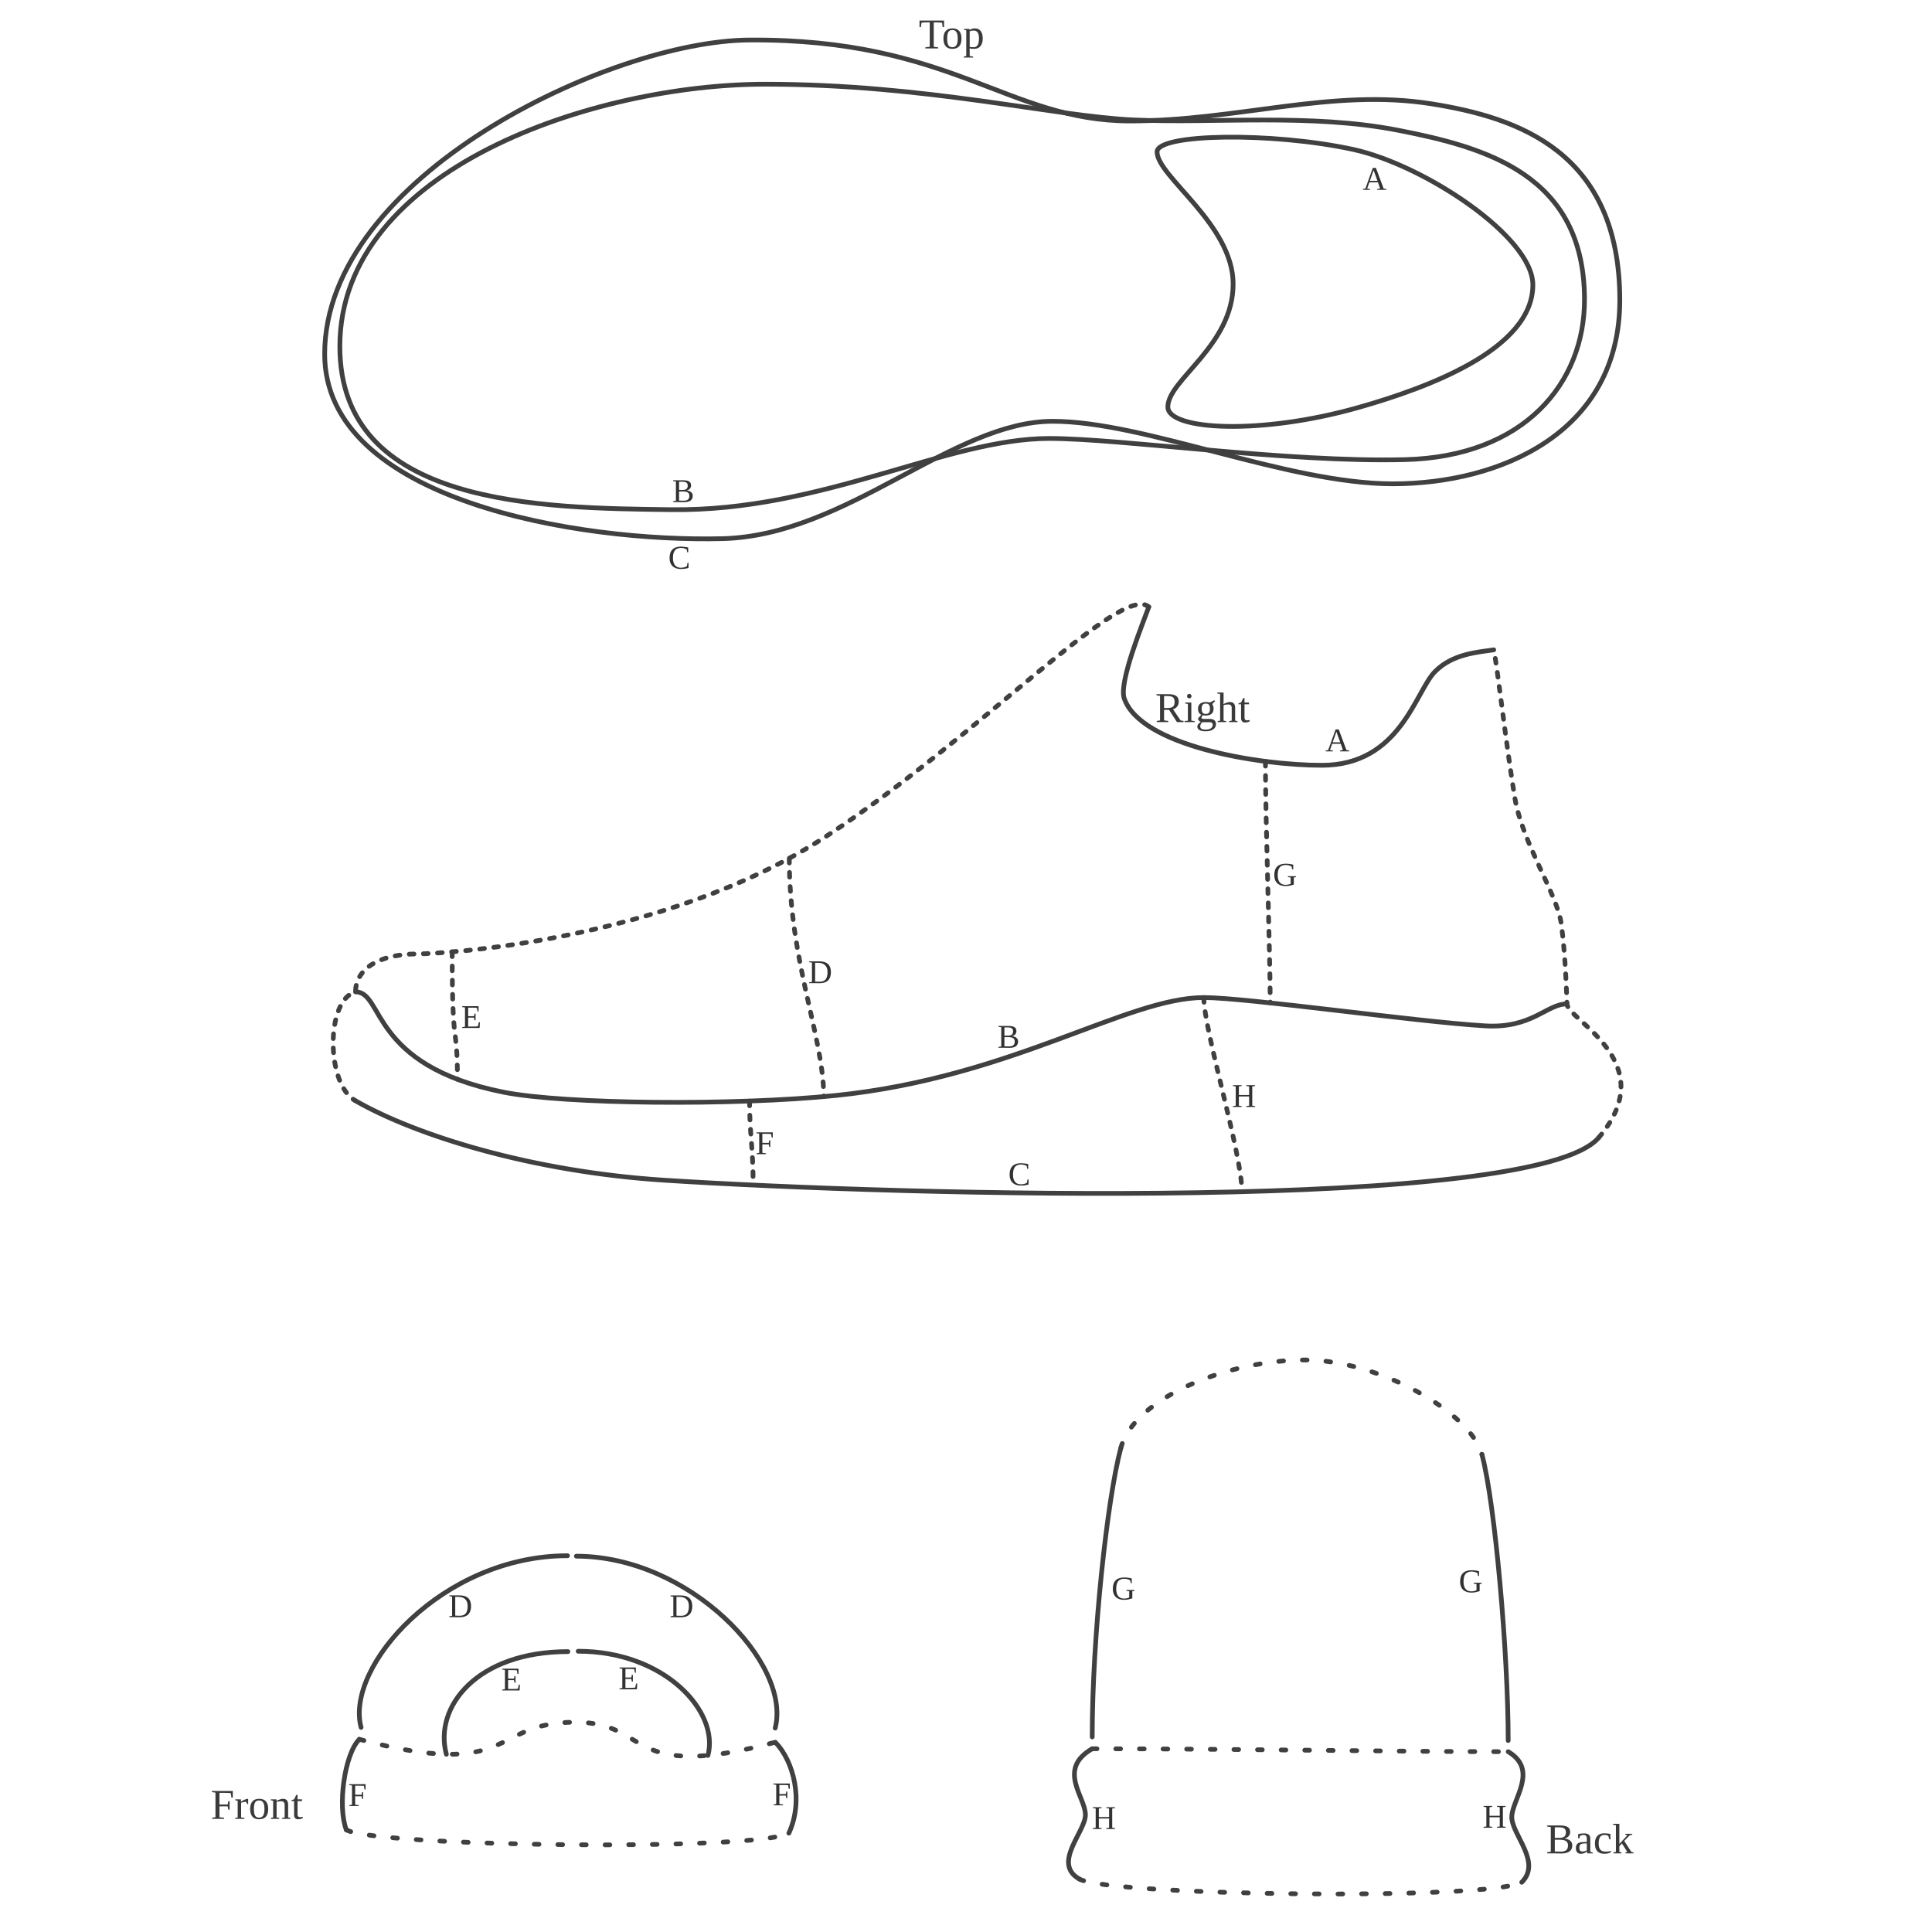
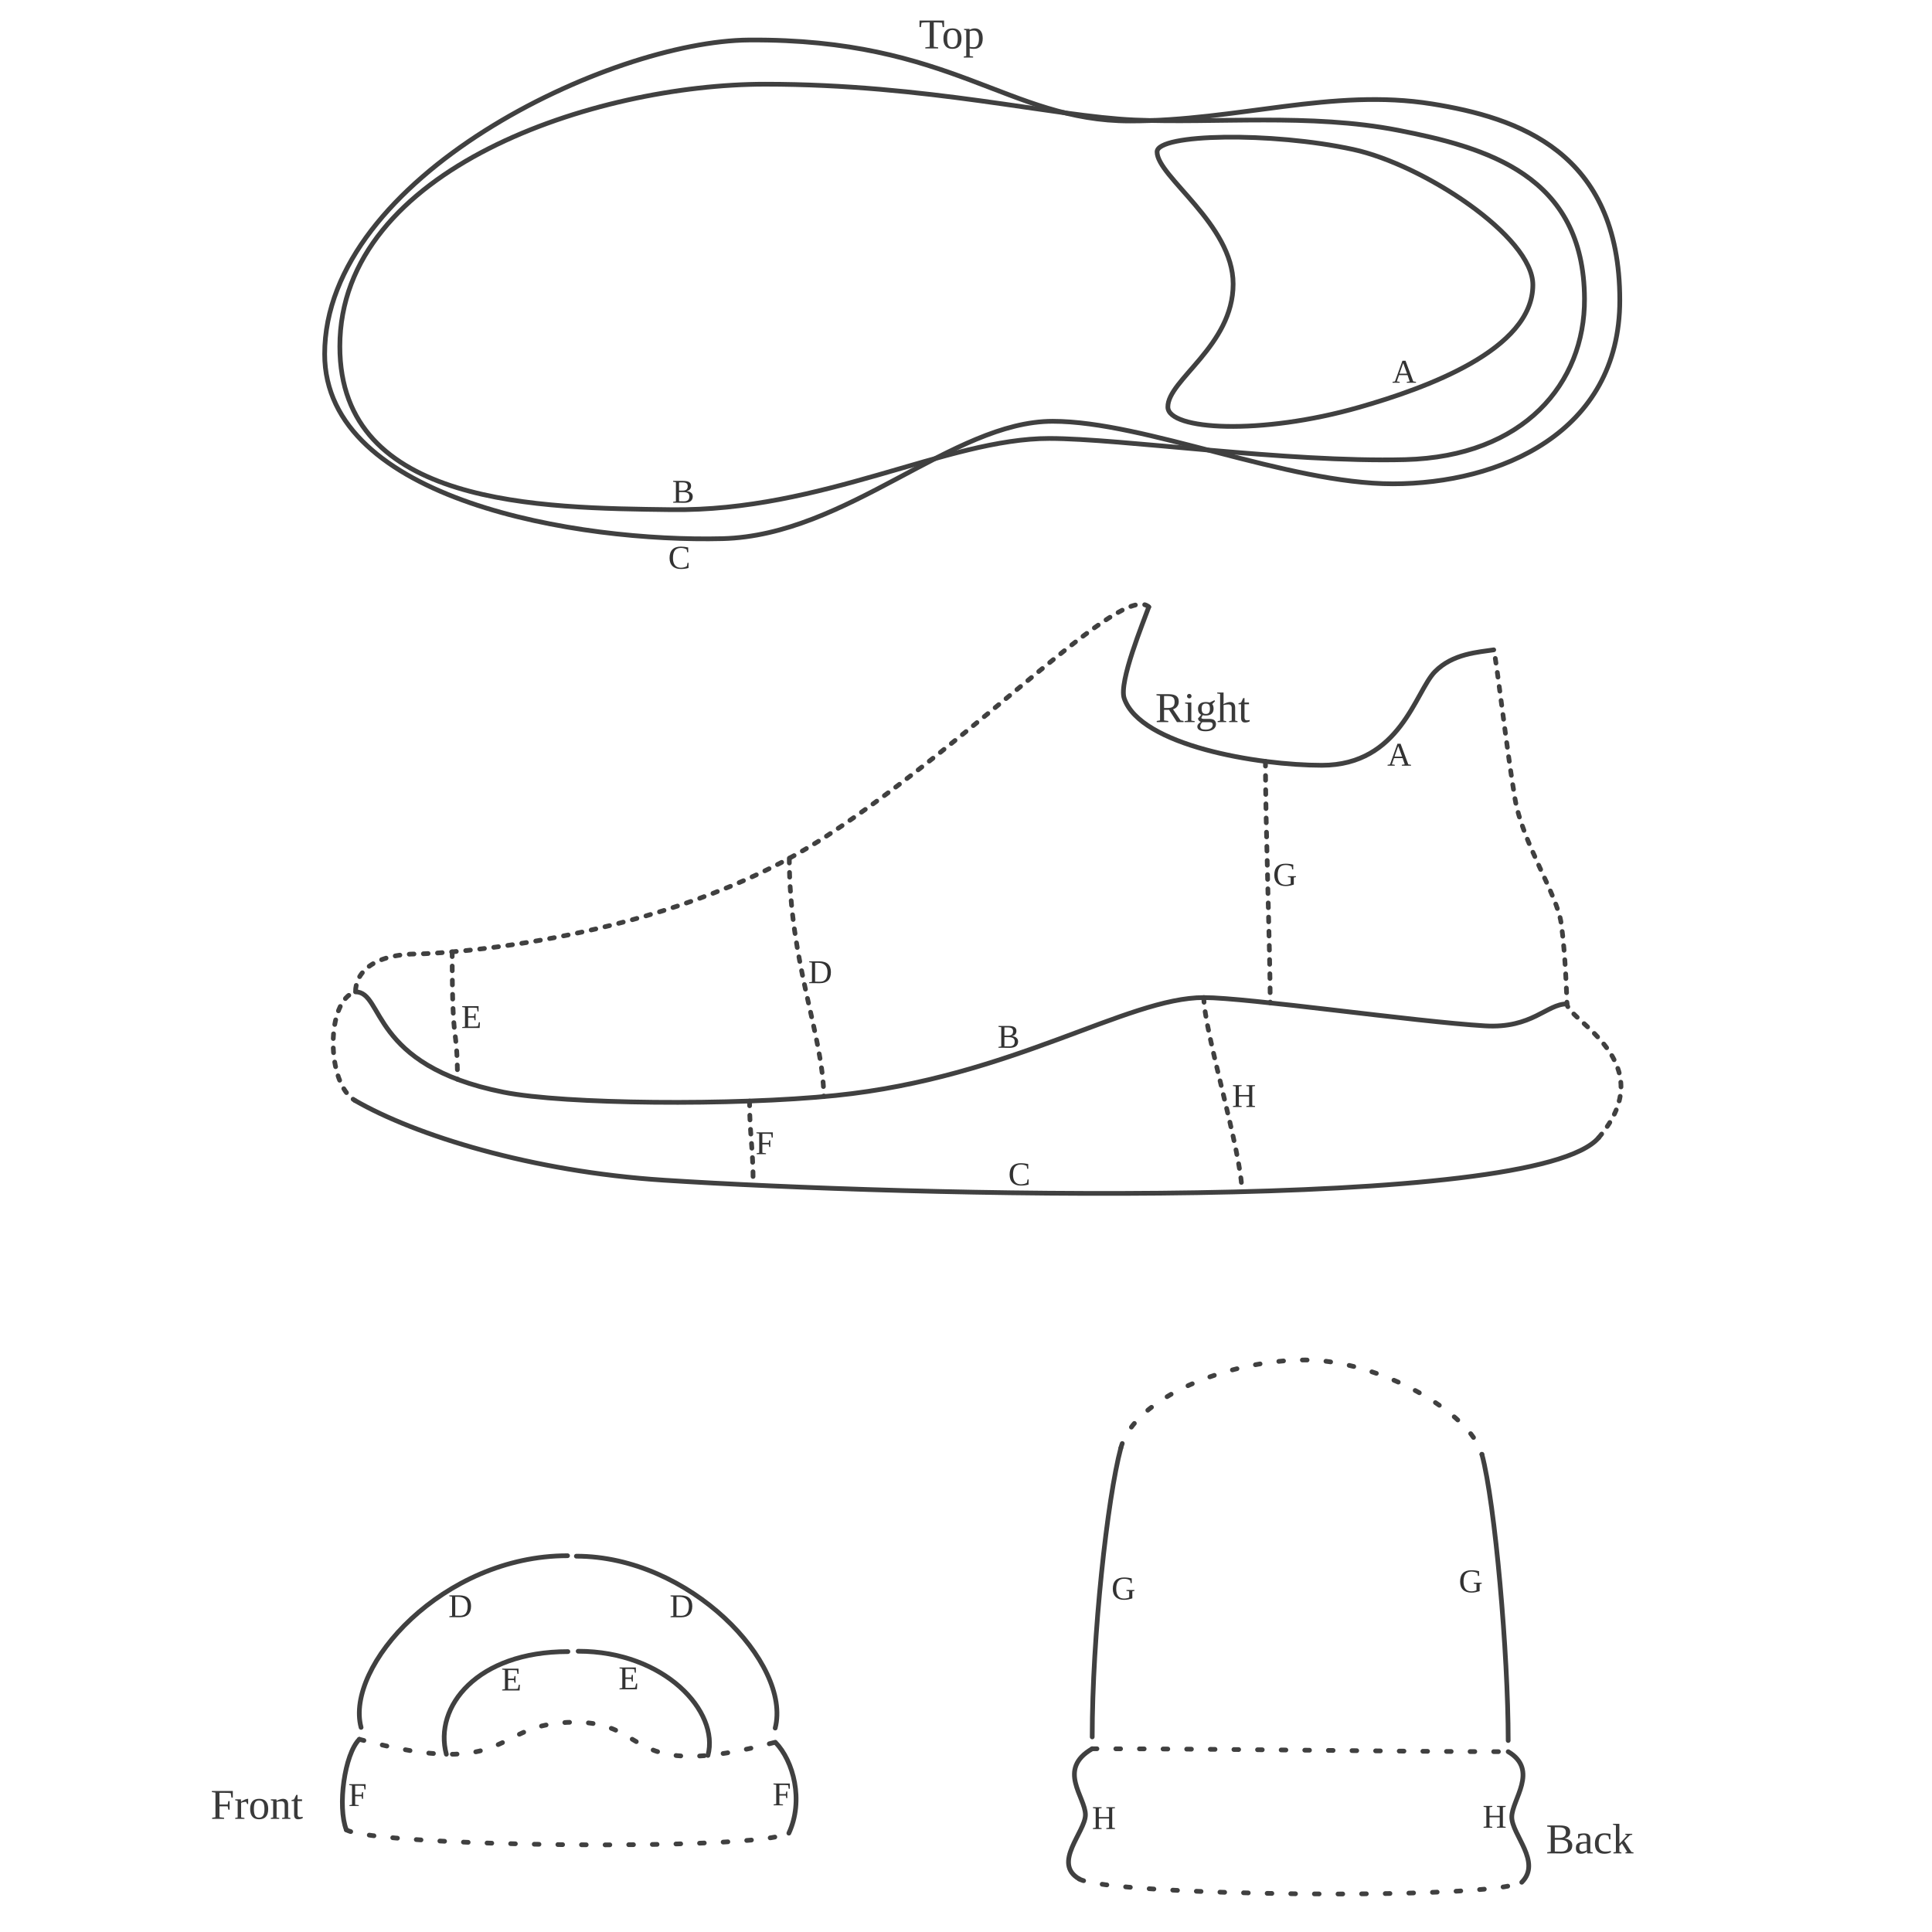
<svg xmlns="http://www.w3.org/2000/svg" width="4096mm" height="4096mm" viewBox="0 0 4096 4096" version="1.1" id="svg1" xml:space="preserve">
  <defs id="defs1" />
  <g id="layer4" style="display:none">
    <path style="fill:#cc3333;fill-opacity:1;stroke-width:37.795;stroke-linecap:round;stroke-linejoin:round;stroke-dasharray:none" d="m 5246.856,13897.081 c -109.129,-19.611 -176.099,-46.668 -319.566,-129.113 -187.287,-107.626 -253.084,-124.733 -478.711,-124.465 -221.48,0.263 -281.532,15.111 -529.766,130.988 -209.016,97.57 -272.651,112.71 -471.709,112.231 -161.701,-0.39 -312.696,-21.358 -553.732,-76.896 -131.119,-30.211 -132.94,-31.228 -141.951,-79.262 -25.248,-134.581 79.814,-400.529 244.192,-618.135 405.765,-537.157 1108.758,-841.74 1688.814,-731.705 579.601,109.948 1182.457,608.815 1339.032,1108.056 29.755,94.875 40.382,298.105 16.364,312.949 -6.911,4.271 -109.78,27.188 -228.597,50.925 -238.12,47.572 -452.821,64.473 -564.371,44.427 z" id="path1" transform="matrix(0.2645833,0,0,0.2645833,38.02102,36.78424)" />
    <path style="fill:#ecc5c5;fill-opacity:1;stroke-width:37.795;stroke-linecap:round;stroke-linejoin:round" d="m 1385.51,11400.57 c -343.012,-19.225 -669.998,-56.836 -710.03,-81.67 -50.509,-31.333 -36.45,-412.906 20.593,-558.924 35.873,-91.826 54.27,-116.353 80.928,-107.893 111.992,35.545 428.168,92.86 578.116,104.798 224.693,17.888 365.589,-10.741 618.712,-125.722 319.05,-144.927 602.725,-163.728 816.099,-54.087 40.403,20.76 129.674,66.95 198.381,102.644 220.369,114.482 520.437,123.378 918.539,27.23 l 160.84,-38.845 39.615,64.307 c 92.762,150.58 125.762,394.933 73.726,545.909 -29.628,85.964 -53.007,92.411 -445.284,122.806 -313.518,24.292 -1913.661,23.915 -2350.235,-0.553 z" id="path2" transform="matrix(0.2645833,0,0,0.2645833,565.9745,879.1664)" />
    <path style="fill:#cc3333;fill-opacity:1;stroke:none;stroke-width:37.795;stroke-linecap:round;stroke-linejoin:round" d="m 9105.664,13501.032 -654.485,-5.723 14.096,-220.363 c 18.68,-292.021 39.584,-483.324 125.01,-1144.036 39.411,-304.813 79.128,-675.054 88.26,-822.759 14.81,-239.52 22.718,-278.986 73.149,-365.04 202.512,-345.561 1031.414,-654.763 1571.854,-586.342 373.365,47.269 764.01,244.811 1019.673,515.629 156.374,165.644 164.533,189.949 191.644,570.888 13.257,186.274 46.907,528.033 74.778,759.465 54.992,456.635 101.126,903.249 119.266,1154.592 l 11.481,159.077 -990.122,-4.833 c -544.566,-2.658 -1284.639,-7.408 -1644.605,-10.555 z" id="path7" transform="matrix(0.2645833,0,0,0.2645833,85.2788,128.5205)" />
    <path style="fill:#ecc5c5;fill-opacity:1;stroke:none;stroke-width:37.795;stroke-linecap:round;stroke-linejoin:round" d="m 9370.153,14643.648 c -225.787,-8.733 -516.744,-26.113 -646.571,-38.623 -469.627,-45.253 -515.808,-87.045 -390.012,-352.955 72.431,-153.106 75.847,-215.7 20.542,-376.444 -53.297,-154.911 -51.945,-178.903 14.537,-257.912 l 55.589,-66.064 1663.47,14.902 c 1648.718,14.77 1663.879,15.283 1709.653,57.804 57.965,53.846 59.383,134.637 5.131,292.322 -53.569,155.701 -52.129,181.778 18.253,330.551 121.081,255.939 100.271,323.202 -110.62,357.539 -333.956,54.374 -1456.915,73.033 -2339.972,38.88 z" id="path10" transform="matrix(0.2645833,0,0,0.2645833,85.2788,128.5205)" />
    <path style="display:inline;fill:#cc3333;fill-opacity:1;stroke-width:9.771;stroke-linecap:round;stroke-linejoin:round" d="m 1608.96,2650.466 c -153.176,-3.934 -237.594,-13.473 -302.887,-34.225 -13.371,-4.25 -27.047,-8.348 -30.39,-9.105 -3.343,-0.758 -16.562,-6.429 -29.377,-12.602 -12.814,-6.173 -27.337,-13.14 -32.272,-15.483 -4.935,-2.343 -10.405,-5.718 -12.156,-7.499 -1.751,-1.782 -12.04,-9.352 -22.865,-16.823 -23.577,-16.271 -43.377,-37.271 -60.837,-64.523 -35.291,-55.084 -36.471,-56.64 -47.172,-62.203 -9.591,-4.986 -10.108,-5.657 -8.9,-11.554 3.56,-17.381 19.903,-34.566 42.569,-44.764 20.256,-9.114 39.67,-12.532 82.879,-14.59 195.689,-9.321 413.118,-52.987 590.578,-118.606 192.697,-71.252 312.008,-149.412 632.111,-414.087 173.524,-143.477 225.832,-181.115 263.371,-189.503 17.827,-3.983 18.132,-2.752 6.808,27.484 -35.005,93.463 -46.108,142.844 -37.298,165.877 15.577,40.727 73.903,77.904 161.688,103.061 91.167,26.127 227.805,41.614 287.179,32.551 48.521,-7.406 81.193,-24.817 116.495,-62.078 18.994,-20.048 31.937,-38.948 57.974,-84.658 33.368,-58.578 54.842,-73.998 118.25,-84.914 15.15,-2.608 22.668,-3.153 23.562,-1.708 0.723,1.167 1.899,6.342 2.614,11.499 0.715,5.157 8.124,59.9 16.464,121.65 27.451,203.251 28.133,206.014 77.916,315.578 24.272,53.418 34.922,79.9 39.209,97.489 5.417,22.226 13.461,115.125 13.486,155.74 v 15.534 l -11.543,3.351 c -6.349,1.843 -17.004,6.103 -23.677,9.466 -6.673,3.364 -14.014,6.335 -16.314,6.604 -6.388,0.746 -35.583,13.372 -35.583,15.389 0,5.247 -50.358,12.767 -72.936,10.89 -6.128,-0.509 -22.995,-1.863 -37.481,-3.007 -38.018,-3.004 -126.59,-12.437 -246.159,-26.215 -282.147,-32.512 -307.209,-34.031 -366.139,-22.195 -46.072,9.254 -88.482,23.207 -233.547,76.839 -187.306,69.249 -344.7,109.246 -452.995,115.115 -15.702,0.851 -29.834,2.373 -31.403,3.382 -1.569,1.009 -15.72,1.847 -31.446,1.862 -17.973,0.019 -29.636,0.866 -31.403,2.285 -1.798,1.444 -13.136,2.191 -31.464,2.073 -19.964,-0.128 -29.565,0.572 -31.661,2.308 -2.052,1.7 -10.01,2.36 -25.036,2.077 -12.115,-0.229 -46.188,0.618 -75.717,1.882 -58.911,2.522 -106.691,2.608 -194.496,0.353 z" id="polyester_material" transform="matrix(1.022665,0,0,1.024238,-324.0745,-385.4564)" />
    <path style="display:inline;fill:#ecc5c5;fill-opacity:1;stroke:none;stroke-width:0;stroke-linecap:round;stroke-linejoin:round;stroke-dasharray:none;stroke-opacity:1" d="m 2361.511,2839.137 c -333.68,-7.555 -599.905,-18.752 -726.016,-30.534 -206.725,-19.314 -427.471,-78.021 -560.369,-149.029 -22.322,-11.927 -29.779,-17.767 -37.862,-29.652 -35.852,-52.718 -29.017,-170.549 11.08,-190.999 5.359,-2.733 10.666,-3.299 15.143,-1.615 7.282,2.739 10.307,6.765 43.963,58.52 40.004,61.516 90.935,98.114 175.778,126.311 91.603,30.443 195.644,40.023 434.317,39.992 238.063,-0.031 370.228,-10.891 509.127,-41.831 93.064,-20.73 169.958,-44.899 332.232,-104.423 178.358,-65.424 214.812,-73.522 300.039,-66.652 42.212,3.403 82.608,7.771 341.112,36.887 233.934,26.348 250.284,25.726 326.546,-12.441 13.127,-6.569 26.331,-11.772 29.342,-11.562 7.59,0.531 87.361,84.232 97.218,102.008 22.936,41.361 23.846,75.749 3.108,117.404 -17.59,35.331 -37.94,57.13 -66.102,70.806 -86.846,42.174 -277.05,68.039 -607.856,82.659 -69.028,3.051 -532.527,6.151 -620.801,4.152 z" id="urethane_material" transform="matrix(1.022665,0,0,1.024238,-324.0745,-385.4564)" />
    <path style="fill:none;stroke-width:37.795;stroke-linecap:round;stroke-linejoin:round" d="m 3091.509,1752.735 c 0,-30.001 349.17,-351.414 524.702,-482.992 584.982,-438.499 1360.578,-776.409 2052.568,-894.258 170.018,-28.955 618.198,-32.281 869.835,-6.456 341.251,35.022 689.711,111.992 1015.989,224.418 231.897,79.905 615.002,225.617 594.683,226.185 -8.201,0.229 -106.171,-12.395 -217.712,-28.054 C 7111.762,676.487 6312.075,625.854 5841.936,659.271 4777.945,734.897 3780.062,1106.135 3235.307,1629.005 c -79.089,75.911 -143.798,131.59 -143.798,123.73 z" id="path4" transform="scale(0.2645833)" />
    <path style="fill:#ecc5c5;fill-opacity:1;stroke-width:37.795;stroke-linecap:round;stroke-linejoin:round" d="m 5372.7,4287.975 c -165.88,-7.125 -475.291,-37.451 -661.966,-64.881 -1033.058,-151.796 -1745.926,-500.337 -1983.338,-969.712 -76.663,-151.565 -105.641,-292.726 -97.442,-474.669 23.829,-528.8 368.365,-1054.636 996.265,-1520.514 590.142,-437.864 1365.425,-772.931 2049.24,-885.655 119.792,-19.747 176.763,-22.813 420.784,-22.647 305.361,0.208 501.83,15.98 769.356,61.761 315.526,53.995 552.985,123.685 1026.676,301.31 668.016,250.493 832.48,285.499 1288.011,274.144 257.317,-6.414 476.033,-26.235 872.358,-79.059 466.963,-62.238 588.975,-73.39 864.171,-78.982 345.409,-7.019 528.948,11.408 839.493,84.283 800.88,187.942 1195.644,674.8 1195.644,1474.575 0,408.9 -122.431,717.933 -386.226,974.891 -145.221,141.458 -308.328,243.682 -527.185,330.403 -312.653,123.888 -712.4,180.369 -1067.355,150.809 -305.51,-25.442 -550.323,-75.063 -1267.486,-256.907 -985.841,-249.97 -1250.848,-280.463 -1612.334,-185.528 -214.611,56.362 -344.841,116.202 -1103.097,506.867 -467.219,240.718 -769.999,345.001 -1092.156,376.16 -94.514,9.141 -350.447,10.779 -523.415,3.35 z" id="path13" transform="scale(0.2645833)" />
    <path style="display:inline;fill:#cc3333;fill-opacity:1;stroke-width:37.795;stroke-linecap:round;stroke-linejoin:round" d="m 4839.022,4048.353 c -948.348,-38.218 -1515.702,-208.277 -1828.89,-548.193 -168.957,-183.376 -247.297,-388.962 -256.884,-674.134 -8.508,-253.095 36.283,-459.607 147.449,-679.82 362.843,-718.768 1392.906,-1255.734 2723.447,-1419.716 122.086,-15.046 228.076,-18.316 590.125,-18.203 650.098,0.203 945.326,25.995 1996.161,174.391 747.655,105.581 652.632,99.265 1621.56,107.792 994.953,8.756 1038.435,11.666 1465.171,98.073 515.824,104.445 840.076,246.072 1054.88,460.749 187.78,187.669 283.462,406.432 313.568,716.93 35.341,364.495 -76.95,709.024 -312.368,958.4 -152.278,161.306 -318.595,264.994 -548.177,341.754 -200.496,67.035 -322.976,84.071 -645.476,89.783 -415.599,7.36 -746.488,-11.003 -1712.462,-95.036 -739.373,-64.32 -830.099,-69.677 -1080.769,-63.804 -328.152,7.687 -480.887,38.596 -1177.099,238.206 -729.081,209.035 -1070.086,281.479 -1472.232,312.767 -151.063,11.753 -587.126,11.783 -878.004,0.062 z" id="path14" transform="scale(0.2645833)" />
    <path style="fill:#631a1a;fill-opacity:1;stroke-width:37.795;stroke-linecap:round;stroke-linejoin:round" d="m 9731.925,3391.085 c -189.247,-15.574 -318.267,-54.95 -344.169,-105.038 -26.851,-51.924 13.317,-126.097 162.194,-299.503 114.168,-132.978 150.664,-178.974 196.794,-248.018 74.055,-110.84 125.175,-230.747 144.756,-339.54 11.734,-65.194 11.641,-182.821 -0.19,-238.616 -21.905,-103.305 -70.554,-216.691 -136.121,-317.255 -63.512,-97.411 -112.386,-159.055 -261.084,-329.302 -145.946,-167.096 -192.652,-233.572 -199.387,-283.789 -2.452,-18.283 -1.108,-21.332 14.557,-33.028 61.35,-45.804 222.555,-69.76 499.621,-74.246 297.198,-4.812 584.448,16.858 872.358,65.81 250.886,42.657 404.304,93.029 646.571,212.292 475.923,234.287 854.769,564.989 920.989,803.95 21.606,77.969 9.157,183.025 -32.328,272.815 -125.477,271.577 -529.163,517.828 -1179.439,719.462 -354.885,110.041 -664.124,170.751 -978.398,192.082 -71.513,4.854 -276.462,6.061 -326.726,1.925 z" id="path15" transform="scale(0.2645833)" />
  </g>
  <g id="layer3" style="display:inline">
    <path style="display:inline;opacity:1;fill:none;fill-opacity:1;stroke:#404040;stroke-width:9.771;stroke-linecap:round;stroke-linejoin:round;stroke-dasharray:none;stroke-opacity:1" d="m 1053.934,2429.418 c 59.424,0 28.365,152.34 307.094,207.692 125.868,24.996 477.43,28.293 688.229,6.776 364.832,-37.24 603.828,-202.675 763.283,-202.675 88.932,0 438.166,49.897 582.9,58.555 97.806,5.85 127.904,-45.433 169.918,-45.433" id="mid_baseline" transform="matrix(1.022665,0,0,1.024238,-324.0745,-385.4564)" />
    <path d="m 3413.557,1721.457 c -31.387,4.879 -84.858,7.484 -121.973,45.237 -40.545,41.242 -71.886,193.73 -234.387,193.73 -132.228,0 -376.073,-40.613 -409.697,-138.476 -11.642,-33.883 40.09,-158.847 50.923,-189.284" style="display:inline;fill:none;stroke:#404040;stroke-width:9.771;stroke-linecap:round;stroke-linejoin:round;stroke-dasharray:none;stroke-opacity:1" id="top_baseline" transform="matrix(1.022665,0,0,1.024238,-324.0745,-385.4564)" />
-     <path style="display:inline;opacity:1;fill:none;fill-opacity:1;stroke:#404040;stroke-width:9.771;stroke-linecap:round;stroke-linejoin:round;stroke-dasharray:9.771,19.542;stroke-opacity:1;stroke-dashoffset:0" d="m 3631.054,2731.249 c 133.769,-156.648 -64.685,-243.691 -65.695,-276.916 -0.383,-12.593 -2.921,-103.256 -12.109,-167.411 -8.562,-59.784 -80.096,-166.178 -95.696,-257.565 -16.419,-96.185 -37.964,-284.976 -43.997,-307.9" id="back_baseline" transform="matrix(1.022665,0,0,1.024238,-324.0745,-385.4564)" />
+     <path style="display:inline;opacity:1;fill:none;fill-opacity:1;stroke:#404040;stroke-width:9.771;stroke-linecap:round;stroke-linejoin:round;stroke-dasharray:9.771,19.542;stroke-opacity:1;stroke-dashoffset:0" d="m 3631.054,2731.249 c 133.769,-156.648 -64.685,-243.691 -65.695,-276.916 -0.383,-12.593 -2.921,-103.256 -12.109,-167.411 -8.562,-59.784 -80.096,-166.178 -95.696,-257.565 -16.419,-96.185 -37.964,-284.976 -43.997,-307.9" id="path18" transform="matrix(1.022665,0,0,1.024238,-324.0745,-385.4564)" />
    <path style="display:inline;opacity:1;fill:none;fill-opacity:1;stroke:#404040;stroke-width:9.771;stroke-linecap:round;stroke-linejoin:round;stroke-dasharray:9.771,19.542;stroke-opacity:1;stroke-dashoffset:0" d="m 2698.423,1632.664 c -55.918,-51.404 -348.649,265.013 -666.507,473.29 -340.84,223.337 -815.914,244.81 -845.651,244.81 -97.763,0 -132.332,40.02 -132.332,78.653 -61.65,16.489 -61.647,189.983 -0.879,224.946" id="front_baseline" transform="matrix(1.022665,0,0,1.024238,-324.0745,-385.4564)" />
    <path style="display:inline;opacity:1;fill:none;stroke:#404040;stroke-width:9.771;stroke-linecap:round;stroke-linejoin:round;stroke-dasharray:9.771,19.542;stroke-opacity:1;stroke-dashoffset:0" d="m 1953.177,2152.891 c 0,215.078 70.76,367.335 71.481,493.339" id="upper1_baseline" transform="matrix(1.022665,0,0,1.024238,-324.0745,-385.4564)" />
    <path style="display:inline;opacity:1;fill:none;stroke:#404040;stroke-width:9.771;stroke-linecap:round;stroke-linejoin:round;stroke-dasharray:9.771,19.542;stroke-opacity:1;stroke-dashoffset:0" d="m 1254.309,2346.625 c 0,215.078 10.286,137.837 11.007,263.841" id="upperToe_baseline" transform="matrix(1.022665,0,0,1.024238,-324.0745,-385.4564)" />
-     <path style="display:inline;opacity:1;fill:none;stroke:#404040;stroke-width:9.771;stroke-linecap:round;stroke-linejoin:round;stroke-dasharray:9.771,19.542;stroke-opacity:1;stroke-dashoffset:0" d="m 2940.271,1952.312 c 0,129.905 9.26,373.901 9.981,499.905" id="upper2_baseline" transform="matrix(1.022665,0,0,1.024238,-324.0745,-385.4564)" />
+     <path style="display:inline;opacity:1;fill:none;stroke:#404040;stroke-width:9.771;stroke-linecap:round;stroke-linejoin:round;stroke-dasharray:9.771,19.542;stroke-opacity:1;stroke-dashoffset:0" d="m 2940.271,1952.312 c 0,129.905 9.26,373.901 9.981,499.905" id="path17" transform="matrix(1.022665,0,0,1.024238,-324.0745,-385.4564)" />
    <path style="display:inline;opacity:1;fill:none;stroke:#404040;stroke-width:9.771;stroke-linecap:round;stroke-linejoin:round;stroke-dasharray:9.771,19.542;stroke-opacity:1;stroke-dashoffset:0" d="m 1870.765,2655.41 c 0,68.058 7.479,94.488 7.479,173.925" id="sole1_baseline" transform="matrix(1.022665,0,0,1.024238,-324.0745,-385.4564)" />
-     <path style="display:inline;opacity:1;fill:none;stroke:#404040;stroke-width:9.771;stroke-linecap:round;stroke-linejoin:round;stroke-dasharray:9.771,19.542;stroke-opacity:1;stroke-dashoffset:0" d="m 2812.541,2441.211 c 0,68.058 78.98,322.464 78.98,401.901" id="sole2_baseline" transform="matrix(1.022665,0,0,1.024238,-324.0745,-385.4564)" />
+     <path style="display:inline;opacity:1;fill:none;stroke:#404040;stroke-width:9.771;stroke-linecap:round;stroke-linejoin:round;stroke-dasharray:9.771,19.542;stroke-opacity:1;stroke-dashoffset:0" d="m 2812.541,2441.211 c 0,68.058 78.98,322.464 78.98,401.901" id="path16" transform="matrix(1.022665,0,0,1.024238,-324.0745,-385.4564)" />
    <text xml:space="preserve" style="font-size:90.311px;display:inline;fill:#3a3a3a;fill-opacity:1;stroke-width:9.771;stroke-linecap:round;stroke-linejoin:round;stroke-dasharray:none" x="2449.213" y="1530.87" id="text1">
      <tspan id="tspan1" style="font-size:90.311px;fill:#3a3a3a;fill-opacity:1;stroke-width:9.771;stroke-dasharray:none" x="2449.213" y="1530.87">Right</tspan>
    </text>
-     <path style="display:inline;fill:none;stroke:#404040;stroke-width:9.771;stroke-linecap:round;stroke-linejoin:round;stroke-dasharray:none;stroke-opacity:1" d="m 3631.054,2731.249 c -131.706,154.233 -1440.904,119.983 -1937.573,87.975 -276.501,-17.82 -516.346,-93.469 -640.426,-164.859" id="bottom_baseline" transform="matrix(1.022665,0,0,1.024238,-324.0745,-385.4564)" />
-     <path style="display:inline;opacity:1;fill:none;fill-opacity:1;stroke:#404040;stroke-width:13.594;stroke-linecap:round;stroke-linejoin:round;stroke-dasharray:none;stroke-opacity:1" d="m 4463.264,1283.948 c 0,383.72 -347.64,529.218 -653.747,529.218 -305.3,0 -714.742,-180.222 -980.616,-180.222 -288.853,0 -592.277,329.273 -951.527,338.27 -412.036,10.319 -1146.438,-108.892 -1146.438,-531.935 0,-511.379 821.749,-902.413 1223.261,-905.264 585.538,-4.158 745.669,233.318 1097.506,233.318 310.339,0 582.773,-95.23 870.024,-49.217 246.504,39.486 541.536,136.857 541.536,565.832 z" id="bottom_profile" transform="matrix(0.7356761,0,0,0.7355707,150.5885,-307.9854)" />
-     <path style="display:inline;fill:none;fill-opacity:1;stroke:#404040;stroke-width:13.594;stroke-linecap:round;stroke-linejoin:round;stroke-opacity:1" d="m 4361.554,1280.284 c 0.975,243.079 -174.243,454.48 -516.965,463.178 -342.722,8.699 -817.331,-61.016 -1025.542,-61.016 -294.621,0 -653.978,210.92 -1089.702,205.24 -373.461,-4.868 -954.662,-7.873 -954.662,-470.38 0,-513.391 736.723,-755.931 1225.632,-755.931 466.854,0 831.636,93.051 1064.087,103.147 232.451,10.095 507.419,-19.673 759.627,29.538 255.002,49.756 536.093,129.041 537.526,486.224 z" id="mid_profile" transform="matrix(0.7356761,0,0,0.7355707,150.5885,-307.9854)" />
+     <path style="display:inline;fill:none;stroke:#404040;stroke-width:9.771;stroke-linecap:round;stroke-linejoin:round;stroke-dasharray:none;stroke-opacity:1" d="m 3631.054,2731.249 c -131.706,154.233 -1440.904,119.983 -1937.573,87.975 -276.501,-17.82 -516.346,-93.469 -640.426,-164.859" id="path5" transform="matrix(1.022665,0,0,1.024238,-324.0745,-385.4564)" />
+     <path style="display:inline;opacity:1;fill:none;fill-opacity:1;stroke:#404040;stroke-width:13.594;stroke-linecap:round;stroke-linejoin:round;stroke-dasharray:none;stroke-opacity:1" d="m 4463.264,1283.948 c 0,383.72 -347.64,529.218 -653.747,529.218 -305.3,0 -714.742,-180.222 -980.616,-180.222 -288.853,0 -592.277,329.273 -951.527,338.27 -412.036,10.319 -1146.438,-108.892 -1146.438,-531.935 0,-511.379 821.749,-902.413 1223.261,-905.264 585.538,-4.158 745.669,233.318 1097.506,233.318 310.339,0 582.773,-95.23 870.024,-49.217 246.504,39.486 541.536,136.857 541.536,565.832 z" id="path11" transform="matrix(0.7356761,0,0,0.7355707,150.5885,-307.9854)" />
+     <path style="display:inline;fill:none;fill-opacity:1;stroke:#404040;stroke-width:13.594;stroke-linecap:round;stroke-linejoin:round;stroke-opacity:1" d="m 4361.554,1280.284 c 0.975,243.079 -174.243,454.48 -516.965,463.178 -342.722,8.699 -817.331,-61.016 -1025.542,-61.016 -294.621,0 -653.978,210.92 -1089.702,205.24 -373.461,-4.868 -954.662,-7.873 -954.662,-470.38 0,-513.391 736.723,-755.931 1225.632,-755.931 466.854,0 831.636,93.051 1064.087,103.147 232.451,10.095 507.419,-19.673 759.627,29.538 255.002,49.756 536.093,129.041 537.526,486.224 z" id="path12" transform="matrix(0.7356761,0,0,0.7355707,150.5885,-307.9854)" />
    <path style="display:inline;fill:none;fill-opacity:1;stroke:#404040;stroke-width:13.594;stroke-linecap:round;stroke-linejoin:round;stroke-opacity:1" d="m 4212.724,1239.665 c 0,187.32 -308.073,297.835 -499.596,352.617 -285.617,81.697 -550.981,65.919 -552.23,-0.166 -1.471,-77.79 188.087,-176.425 188.087,-354.844 0,-172.143 -219.199,-309.802 -219.199,-380.83 0,-52.581 330.002,-57.994 564.89,-7.076 202.678,43.937 518.047,251.022 518.047,390.298 z" id="top_profile" transform="matrix(0.7356761,0,0,0.7355707,150.5885,-307.9854)" />
    <text xml:space="preserve" style="font-size:90.311px;display:inline;fill:#3a3a3a;fill-opacity:1;stroke-width:13.594;stroke-linecap:round;stroke-linejoin:round;stroke-dasharray:none" x="1947.828" y="102.716" id="text1-5">
      <tspan id="tspan1-3" style="font-size:90.311px;fill:#3a3a3a;fill-opacity:1;stroke-width:13.594;stroke-dasharray:none" x="1947.828" y="102.716">Top</tspan>
    </text>
    <path style="display:inline;opacity:1;fill:none;stroke:#404040;stroke-width:16.456;stroke-linecap:round;stroke-linejoin:round;stroke-dasharray:none;stroke-opacity:1" d="m 2074.345,5190.967 c 45.929,171.894 91.51,698.165 91.51,999.565" id="right__upper2_profile" transform="matrix(0.6085379,0,0,0.606819,1879.485,-66.47607)" />
-     <path style="opacity:1;fill:none;stroke:#404040;stroke-width:16.456;stroke-linecap:round;stroke-linejoin:round;stroke-dasharray:none;stroke-opacity:1" d="m 816.335,5168.528 c -46.862,175.386 -99.703,656.945 -99.703,1009.405" id="left__upper2_profile" transform="matrix(0.6085379,0,0,0.606819,1879.485,-66.47607)" />
+     <path style="opacity:1;fill:none;stroke:#404040;stroke-width:16.456;stroke-linecap:round;stroke-linejoin:round;stroke-dasharray:none;stroke-opacity:1" d="m 816.335,5168.528 c -46.862,175.386 -99.703,656.945 -99.703,1009.405" id="path" transform="matrix(0.6085379,0,0,0.606819,1879.485,-66.47607)" />
    <path style="opacity:1;fill:none;stroke:#404040;stroke-width:16.456;stroke-linecap:round;stroke-linejoin:round;stroke-dasharray:none;stroke-opacity:1" d="m 2165.856,6229.51 c 108.278,64.635 12.503,168.122 12.503,228.258 0,62.062 105.445,157.09 34.736,227.999" id="right__sole2_profile" transform="matrix(0.6085379,0,0,0.606819,1879.485,-66.47607)" />
    <path style="opacity:1;fill:none;stroke:#404040;stroke-width:16.456;stroke-linecap:round;stroke-linejoin:round;stroke-dasharray:none;stroke-opacity:1" d="m 716.632,6219.287 c -124.291,71.963 -23.159,168.809 -23.656,231.18 -0.476,59.753 -116.557,168.775 -21.563,223.775" id="left__sole2_profile" transform="matrix(0.6085379,0,0,0.606819,1879.485,-66.47607)" />
    <path style="opacity:1;fill:none;stroke:#404040;stroke-width:16.456;stroke-linecap:round;stroke-linejoin:round;stroke-dasharray:16.456,65.824;stroke-opacity:1;stroke-dashoffset:0" d="m 671.413,6674.242 c 102.229,59.022 1430.69,75.606 1541.682,11.525" id="path8" transform="matrix(0.6085379,0,0,0.606819,1879.485,-66.47607)" />
    <path style="opacity:1;fill:none;stroke:#404040;stroke-width:16.456;stroke-linecap:round;stroke-linejoin:round;stroke-dasharray:16.456,65.824;stroke-opacity:1;stroke-dashoffset:0" d="m 716.632,6219.287 c 489.521,0 1045.384,10.223 1449.224,10.223" id="path9" transform="matrix(0.6085379,0,0,0.606819,1879.485,-66.47607)" />
    <path style="fill:none;stroke:#404040;stroke-width:16.456;stroke-linecap:round;stroke-linejoin:round;stroke-dasharray:16.456, 65.824;stroke-dashoffset:0;stroke-opacity:1" d="m 816.335,5168.528 c 47.023,-175.989 374.745,-307.567 642.307,-307.567 257.038,0 576.533,183.401 615.704,330.005" id="path6" transform="matrix(0.6085379,0,0,0.606819,1879.485,-66.47607)" />
    <text xml:space="preserve" style="font-size:90.311px;display:inline;fill:#3a3a3a;fill-opacity:1;stroke-width:9.771;stroke-linecap:round;stroke-linejoin:round;stroke-dasharray:none" x="3277.601" y="3929.268" id="text1-9">
      <tspan style="font-size:90.311px;fill:#3a3a3a;fill-opacity:1;stroke-width:9.771;stroke-dasharray:none" x="3277.601" y="3929.268" id="tspan2">Back</tspan>
    </text>
    <path style="opacity:1;fill:none;stroke:#404040;stroke-width:16.456;stroke-linecap:round;stroke-linejoin:round;stroke-dasharray:none;stroke-opacity:1" d="m 1441.997,5577.901 c -435.381,0 -775.978,387.439 -719.227,599.833" id="left__upper1_profile" transform="matrix(0.6085379,0,0,0.606819,325.6923,-86.51193)" />
    <path style="opacity:1;fill:none;stroke:#404040;stroke-width:16.456;stroke-linecap:round;stroke-linejoin:round;stroke-dasharray:none;stroke-opacity:1" d="m 2165.856,6229.51 c 63.657,65.303 99.703,204.067 47.239,317.641" id="right__sole1_profile" transform="matrix(0.6085379,0,0,0.606819,325.6923,-86.51193)" />
    <path style="opacity:1;fill:none;stroke:#404040;stroke-width:16.456;stroke-linecap:round;stroke-linejoin:round;stroke-dasharray:none;stroke-opacity:1" d="m 716.632,6219.287 c -51.79,52.084 -76.544,234.739 -45.219,316.339" id="left__sole1_profile" transform="matrix(0.6085379,0,0,0.606819,325.6923,-86.51193)" />
    <path style="opacity:1;fill:none;stroke:#404040;stroke-width:16.456;stroke-linecap:round;stroke-linejoin:round;stroke-dasharray:16.456,65.824;stroke-opacity:1;stroke-dashoffset:0" d="m 671.413,6535.626 c 102.229,59.022 1430.69,75.606 1541.682,11.525" id="bottom" transform="matrix(0.6085379,0,0,0.606819,325.6923,-86.51193)" />
    <path style="opacity:1;fill:none;stroke:#404040;stroke-width:16.456;stroke-linecap:round;stroke-linejoin:round;stroke-dasharray:16.456,65.824;stroke-opacity:1;stroke-dashoffset:0" d="m 716.632,6219.287 c 544.881,146 454.656,-59.768 751.147,-59.768 271.142,0 166.679,212.379 698.077,69.991" id="path3" transform="matrix(0.6085379,0,0,0.606819,325.6923,-86.51193)" />
    <path style="display:inline;fill:none;stroke:#404040;stroke-width:16.456;stroke-linecap:round;stroke-linejoin:round;stroke-dasharray:none;stroke-opacity:1" d="m 1479.082,5911.59 c 301.392,0 492.851,211.186 452.022,363.99" id="right__upperToe_profile" transform="matrix(0.6085379,0,0,0.606819,325.6923,-86.51193)" />
    <path style="display:inline;fill:none;stroke:#404040;stroke-width:16.456;stroke-linecap:round;stroke-linejoin:round;stroke-dasharray:none;stroke-opacity:1" d="m 1443.318,5912.888 c -316.573,0 -467.835,192.545 -423.463,358.61" id="left__upperToe_profile" transform="matrix(0.6085379,0,0,0.606819,325.6923,-86.51193)" />
    <text xml:space="preserve" style="font-size:90.311px;display:inline;fill:#3a3a3a;fill-opacity:1;stroke-width:16.456;stroke-linecap:round;stroke-linejoin:round;stroke-dasharray:none" x="446.601" y="3856.158" id="text1-9-9">
      <tspan style="font-size:90.311px;fill:#3a3a3a;fill-opacity:1;stroke-width:16.456;stroke-dasharray:none" x="446.601" y="3856.158" id="tspan3">Front</tspan>
    </text>
    <path style="display:inline;opacity:1;fill:none;stroke:#404040;stroke-width:16.456;stroke-linecap:round;stroke-linejoin:round;stroke-dasharray:none;stroke-opacity:1" d="m 1472.773,5579.495 c 393.971,0 750.367,373.944 692.73,600.568" id="right__upper1_profile" transform="matrix(0.6085379,0,0,0.606819,325.6923,-86.51193)" />
-     <text xml:space="preserve" style="font-size:70.556px;fill:#323232;fill-opacity:1;stroke-width:10;stroke-linecap:round;stroke-linejoin:round" x="2809.974" y="1592.963" id="text15">
-       <tspan id="tspan15" style="font-size:70.556px;fill:#323232;fill-opacity:1;stroke-width:10" x="2809.974" y="1592.963">A</tspan>
+     <text xml:space="preserve" style="font-size:70.556px;fill:#323232;fill-opacity:1;stroke-width:10;stroke-linecap:round;stroke-linejoin:round" x="2941.096" y="1623.325" id="text15">
+       <tspan id="tspan15" style="font-size:70.556px;fill:#323232;fill-opacity:1;stroke-width:10" x="2941.096" y="1623.325">A</tspan>
    </text>
    <text xml:space="preserve" style="font-size:70.556px;display:inline;fill:#323232;fill-opacity:1;stroke-width:10;stroke-linecap:round;stroke-linejoin:round" x="2114.8" y="2221.319" id="text15-6">
      <tspan id="tspan15-1" style="font-size:70.556px;fill:#323232;fill-opacity:1;stroke-width:10" x="2114.8" y="2221.319">B</tspan>
    </text>
    <text xml:space="preserve" style="font-size:70.556px;display:inline;fill:#323232;fill-opacity:1;stroke-width:10;stroke-linecap:round;stroke-linejoin:round" x="1713.489" y="2084.337" id="text15-6-29">
      <tspan id="tspan15-1-3" style="font-size:70.556px;fill:#323232;fill-opacity:1;stroke-width:10" x="1713.489" y="2084.337">D</tspan>
    </text>
    <text xml:space="preserve" style="font-size:70.556px;display:inline;fill:#323232;fill-opacity:1;stroke-width:10;stroke-linecap:round;stroke-linejoin:round" x="950.535" y="3428.499" id="text15-6-29-7">
      <tspan id="tspan15-1-3-8" style="font-size:70.556px;fill:#323232;fill-opacity:1;stroke-width:10" x="950.535" y="3428.499">D</tspan>
    </text>
    <text xml:space="preserve" style="font-size:70.556px;display:inline;fill:#323232;fill-opacity:1;stroke-width:10;stroke-linecap:round;stroke-linejoin:round" x="1419.571" y="3428.625" id="text15-6-29-7-5">
      <tspan id="tspan15-1-3-8-3" style="font-size:70.556px;fill:#323232;fill-opacity:1;stroke-width:10" x="1419.571" y="3428.625">D</tspan>
    </text>
    <text xml:space="preserve" style="font-size:70.556px;display:inline;fill:#323232;fill-opacity:1;stroke-width:10;stroke-linecap:round;stroke-linejoin:round" x="1062.603" y="3583.913" id="text15-6-29-7-3">
      <tspan id="tspan15-1-3-8-6" style="font-size:70.556px;fill:#323232;fill-opacity:1;stroke-width:10" x="1062.603" y="3583.913">E</tspan>
    </text>
    <text xml:space="preserve" style="font-size:70.556px;display:inline;fill:#323232;fill-opacity:1;stroke-width:10;stroke-linecap:round;stroke-linejoin:round" x="1311.37" y="3581.427" id="text15-6-29-7-3-9">
      <tspan id="tspan15-1-3-8-6-1" style="font-size:70.556px;fill:#323232;fill-opacity:1;stroke-width:10" x="1311.37" y="3581.427">E</tspan>
    </text>
    <text xml:space="preserve" style="font-size:70.556px;display:inline;fill:#323232;fill-opacity:1;stroke-width:10;stroke-linecap:round;stroke-linejoin:round" x="977.884" y="2179.441" id="text15-6-29-7-3-3">
      <tspan id="tspan15-1-3-8-6-2" style="font-size:70.556px;fill:#323232;fill-opacity:1;stroke-width:10" x="977.884" y="2179.441">E</tspan>
    </text>
    <text xml:space="preserve" style="font-size:70.556px;display:inline;fill:#323232;fill-opacity:1;stroke-width:10;stroke-linecap:round;stroke-linejoin:round" x="1601.624" y="2446.851" id="text15-6-29-7-3-3-5">
      <tspan id="tspan15-1-3-8-6-2-5" style="font-size:70.556px;fill:#323232;fill-opacity:1;stroke-width:10" x="1601.624" y="2446.851">F</tspan>
    </text>
    <text xml:space="preserve" style="font-size:70.556px;display:inline;fill:#323232;fill-opacity:1;stroke-width:10;stroke-linecap:round;stroke-linejoin:round" x="1637.716" y="3827.446" id="text15-6-29-7-3-3-5-5">
      <tspan id="tspan15-1-3-8-6-2-5-6" style="font-size:70.556px;fill:#323232;fill-opacity:1;stroke-width:10" x="1637.716" y="3827.446">F</tspan>
    </text>
    <text xml:space="preserve" style="font-size:70.556px;display:inline;fill:#323232;fill-opacity:1;stroke-width:10;stroke-linecap:round;stroke-linejoin:round" x="738.346" y="3828.875" id="text15-6-29-7-3-3-5-5-4">
      <tspan id="tspan15-1-3-8-6-2-5-6-5" style="font-size:70.556px;fill:#323232;fill-opacity:1;stroke-width:10" x="738.346" y="3828.875">F</tspan>
    </text>
    <text xml:space="preserve" style="font-size:70.556px;display:inline;fill:#323232;fill-opacity:1;stroke-width:10;stroke-linecap:round;stroke-linejoin:round" x="2137.547" y="2512.826" id="text15-6-5">
      <tspan id="tspan15-1-9" style="font-size:70.556px;fill:#323232;fill-opacity:1;stroke-width:10" x="2137.547" y="2512.826">C</tspan>
    </text>
    <text xml:space="preserve" style="font-size:70.556px;display:inline;fill:#323232;fill-opacity:1;stroke-width:10;stroke-linecap:round;stroke-linejoin:round" x="2698.726" y="1877.842" id="text15-6-5-7">
      <tspan id="tspan15-1-9-4" style="font-size:70.556px;fill:#323232;fill-opacity:1;stroke-width:10" x="2698.726" y="1877.842">G</tspan>
    </text>
    <text xml:space="preserve" style="font-size:70.556px;display:inline;fill:#323232;fill-opacity:1;stroke-width:10;stroke-linecap:round;stroke-linejoin:round" x="3092.683" y="3375.784" id="text15-6-5-7-2">
      <tspan id="tspan15-1-9-4-6" style="font-size:70.556px;fill:#323232;fill-opacity:1;stroke-width:10" x="3092.683" y="3375.784">G</tspan>
    </text>
    <text xml:space="preserve" style="font-size:70.556px;display:inline;fill:#323232;fill-opacity:1;stroke-width:10;stroke-linecap:round;stroke-linejoin:round" x="2356.367" y="3391.095" id="text15-6-5-7-5">
      <tspan id="tspan15-1-9-4-0" style="font-size:70.556px;fill:#323232;fill-opacity:1;stroke-width:10" x="2356.367" y="3391.095">G</tspan>
    </text>
    <text xml:space="preserve" style="font-size:70.556px;display:inline;fill:#323232;fill-opacity:1;stroke-width:10;stroke-linecap:round;stroke-linejoin:round" x="2611.905" y="2346.795" id="text15-6-5-7-7">
      <tspan id="tspan15-1-9-4-8" style="font-size:70.556px;fill:#323232;fill-opacity:1;stroke-width:10" x="2611.905" y="2346.795">H</tspan>
    </text>
    <text xml:space="preserve" style="font-size:70.556px;display:inline;fill:#323232;fill-opacity:1;stroke-width:10;stroke-linecap:round;stroke-linejoin:round" x="3143.256" y="3874.94" id="text15-6-5-7-7-4">
      <tspan id="tspan15-1-9-4-8-3" style="font-size:70.556px;fill:#323232;fill-opacity:1;stroke-width:10" x="3143.256" y="3874.94">H</tspan>
    </text>
    <text xml:space="preserve" style="font-size:70.556px;display:inline;fill:#323232;fill-opacity:1;stroke-width:10;stroke-linecap:round;stroke-linejoin:round" x="2315.006" y="3877.635" id="text15-6-5-7-7-4-2">
      <tspan id="tspan15-1-9-4-8-3-0" style="font-size:70.556px;fill:#323232;fill-opacity:1;stroke-width:10" x="2315.006" y="3877.635">H</tspan>
    </text>
    <text xml:space="preserve" style="font-size:70.556px;display:inline;fill:#323232;fill-opacity:1;stroke-width:10;stroke-linecap:round;stroke-linejoin:round" x="1416.64" y="1205.633" id="text15-6-5-9">
      <tspan id="tspan15-1-9-7" style="font-size:70.556px;fill:#323232;fill-opacity:1;stroke-width:10" x="1416.64" y="1205.633">C</tspan>
    </text>
-     <text xml:space="preserve" style="font-size:70.556px;display:inline;fill:#323232;fill-opacity:1;stroke-width:10;stroke-linecap:round;stroke-linejoin:round" x="1425.045" y="1064.409" id="text15-6-2">
-       <tspan id="tspan15-1-0" style="font-size:70.556px;fill:#323232;fill-opacity:1;stroke-width:10" x="1425.045" y="1064.409">B</tspan>
+     <text xml:space="preserve" style="font-size:70.556px;display:inline;fill:#323232;fill-opacity:1;stroke-width:10;stroke-linecap:round;stroke-linejoin:round" x="1425.045" y="1065.776" id="text15-6-2">
+       <tspan id="tspan15-1-0" style="font-size:70.556px;fill:#323232;fill-opacity:1;stroke-width:10" x="1425.045" y="1065.776">B</tspan>
    </text>
-     <text xml:space="preserve" style="font-size:70.556px;display:inline;fill:#323232;fill-opacity:1;stroke-width:10;stroke-linecap:round;stroke-linejoin:round" x="2888.834" y="402.548" id="text15-3">
-       <tspan id="tspan15-6" style="font-size:70.556px;fill:#323232;fill-opacity:1;stroke-width:10" x="2888.834" y="402.548">A</tspan>
+     <text xml:space="preserve" style="font-size:70.556px;display:inline;fill:#323232;fill-opacity:1;stroke-width:10;stroke-linecap:round;stroke-linejoin:round" x="2951.608" y="811.414" id="text15-3">
+       <tspan id="tspan15-6" style="font-size:70.556px;fill:#323232;fill-opacity:1;stroke-width:10" x="2951.608" y="811.414">A</tspan>
    </text>
  </g>
</svg>
